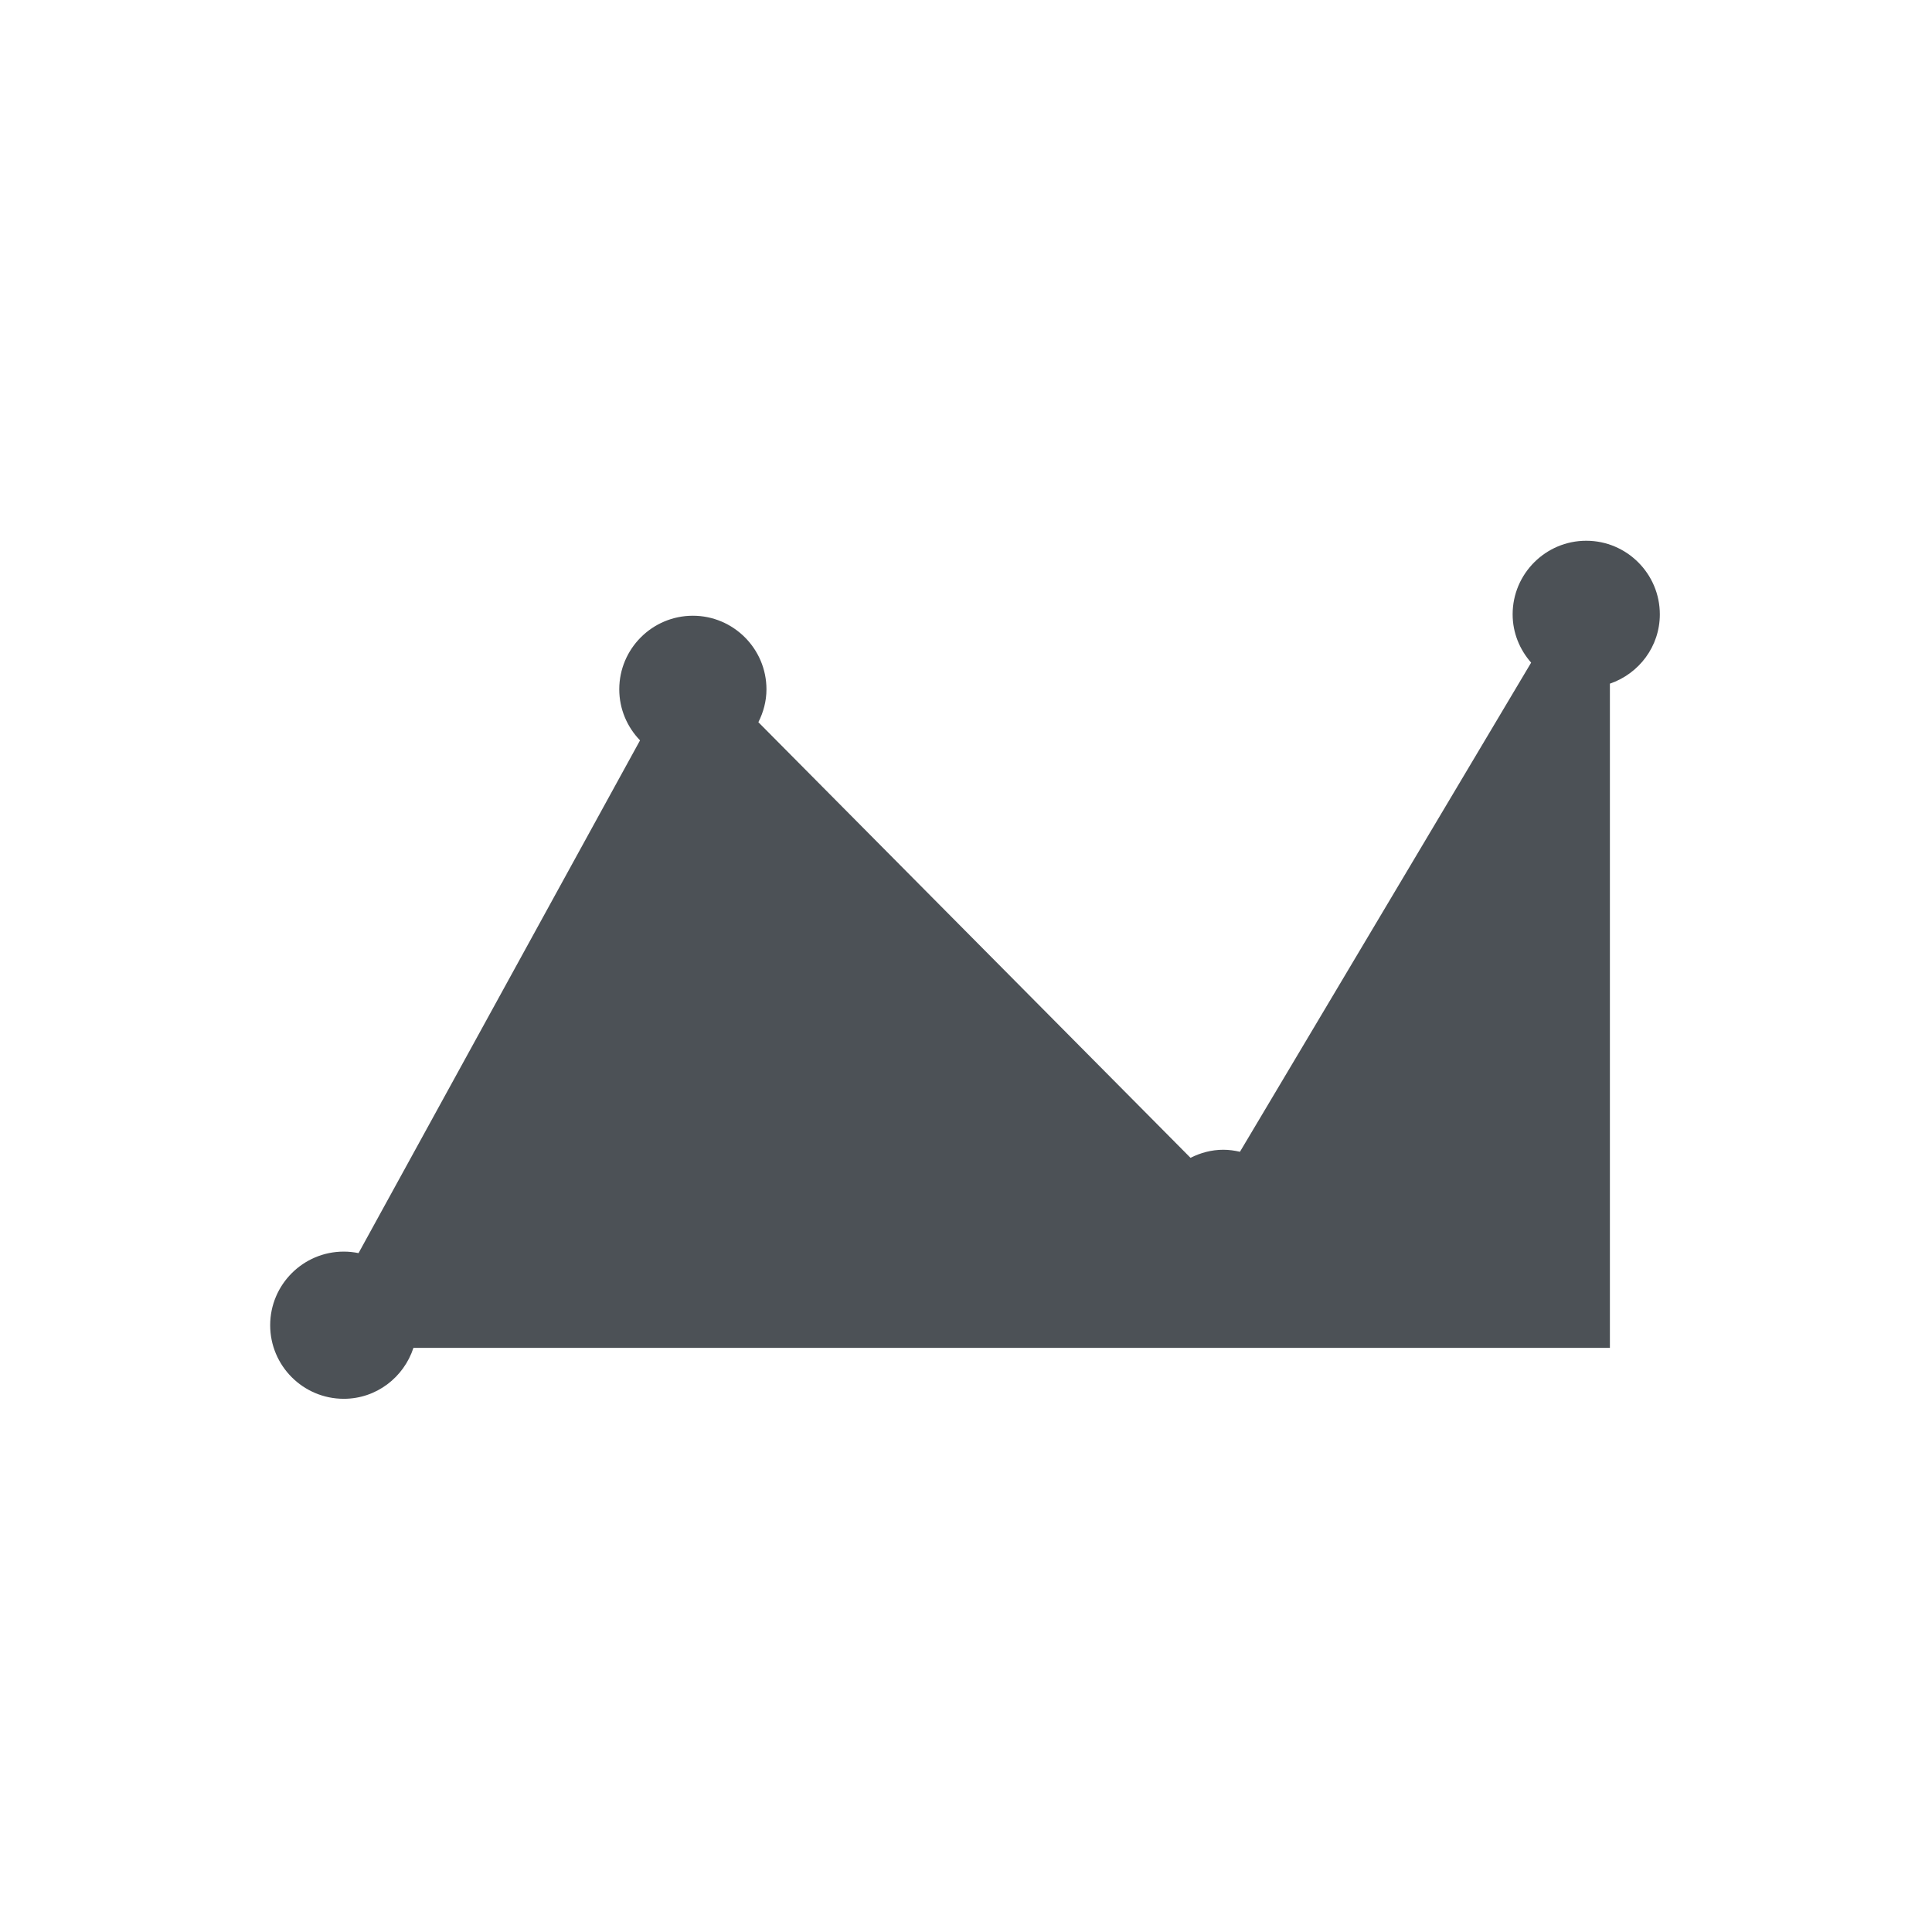
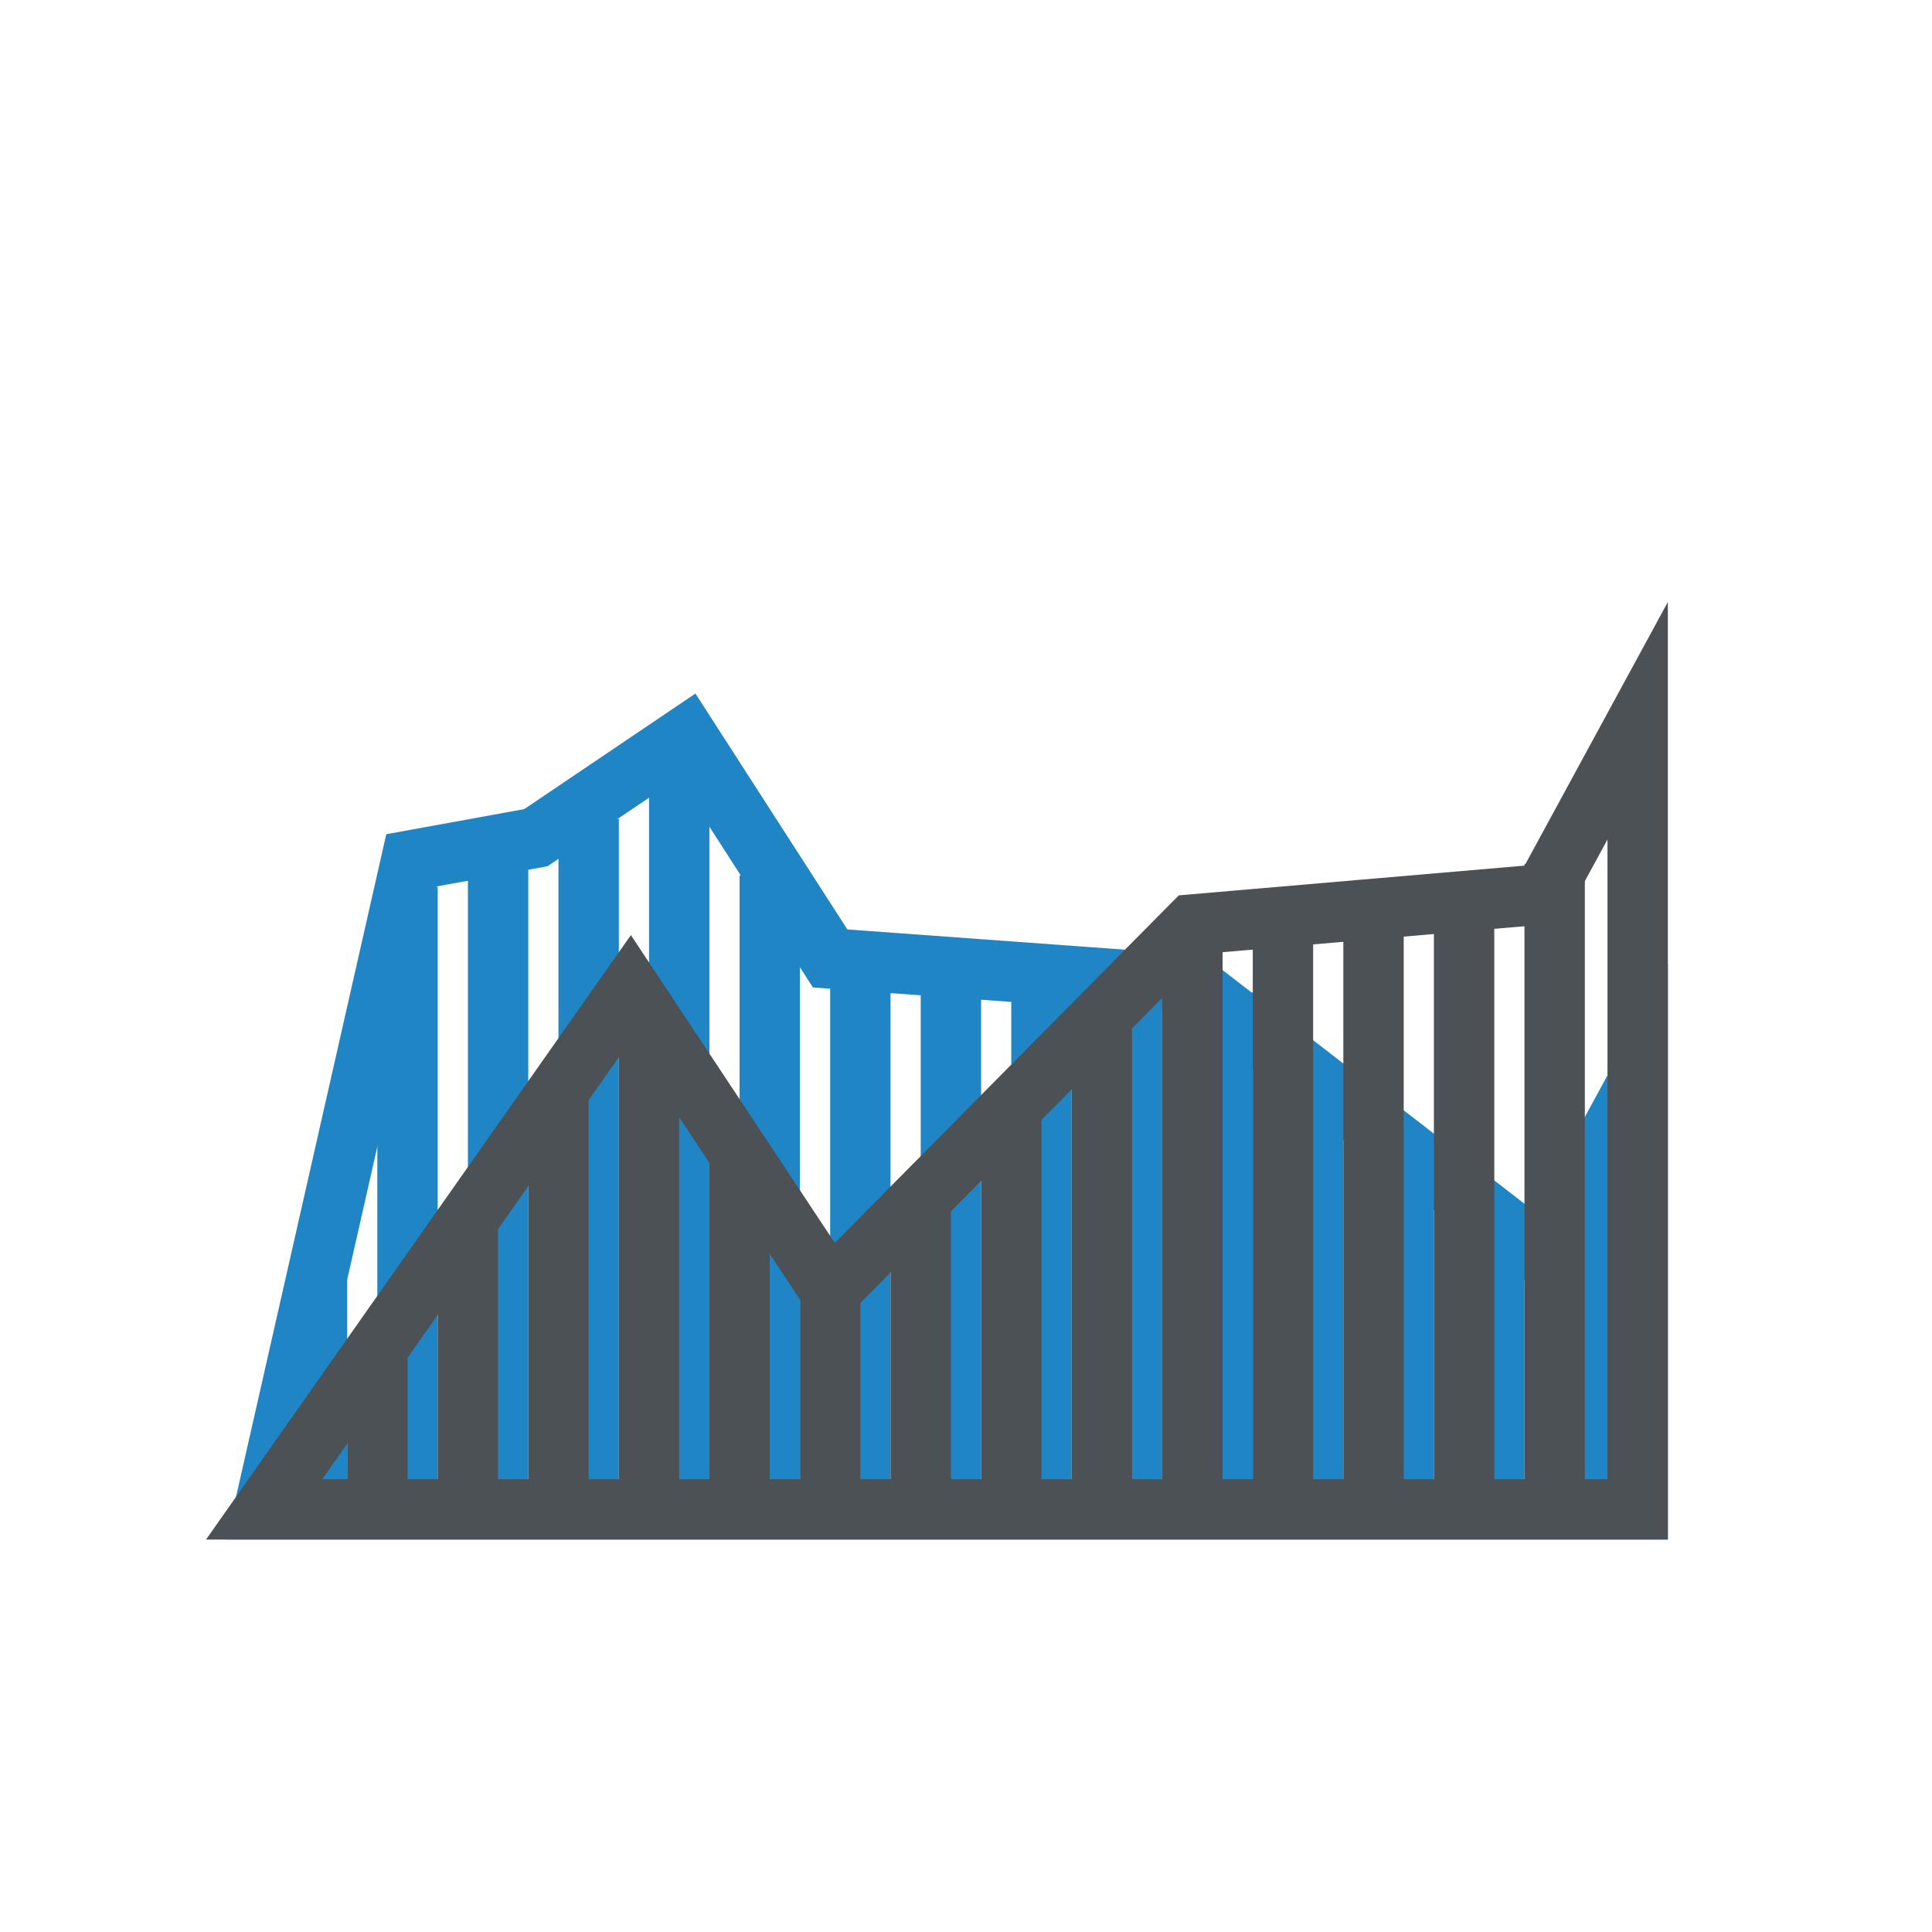
- <svg xmlns="http://www.w3.org/2000/svg" version="1.1" id="Layer_1" x="0px" y="0px" width="64px" height="64px" viewBox="0 0 64 64" enable-background="new 0 0 64 64" xml:space="preserve">
-   <g id="Layer_4">
-     <path fill="#4C5156" d="M54.984,20.351c0-1.344-1.094-2.438-2.438-2.438c-1.344,0-2.438,1.093-2.438,2.438c0,0.615,0.236,1.17,0.613,1.6   l-9.646,16.203c-0.179-0.04-0.361-0.067-0.552-0.067c-0.393,0-0.758,0.103-1.086,0.267l-14.315-14.43   c0.166-0.329,0.268-0.696,0.268-1.089c0-1.344-1.094-2.438-2.438-2.438c-1.344,0-2.438,1.093-2.438,2.438   c0,0.657,0.264,1.252,0.688,1.691l-9.325,16.985c-0.158-0.032-0.321-0.05-0.489-0.05c-1.345,0-2.438,1.094-2.438,2.438   c0,1.346,1.094,2.438,2.438,2.438c1.081,0,1.989-0.712,2.308-1.688H53.33V22.647C54.289,22.319,54.984,21.419,54.984,20.351z" />
+ <svg xmlns="http://www.w3.org/2000/svg" version="1.1" x="0px" y="0px" width="64px" height="64px" viewBox="0 0 64 64" enable-background="new 0 0 64 64" xml:space="preserve">
+   <g id="Layer_2">
+     <polygon fill="none" stroke="#1F85C4" stroke-width="2" stroke-miterlimit="10" points="8.75,50 13.625,28.5 17.75,27.75    22.75,24.375 27.5,31.75 39.5,32.625 51.125,41.625 54.25,35.875 54.25,50  " />
+     <line fill="none" stroke="#1F85C4" stroke-width="2" stroke-miterlimit="10" x1="13.5" y1="50.125" x2="13.5" y2="29.375" />
+     <line fill="none" stroke="#1F85C4" stroke-width="2" stroke-miterlimit="10" x1="10.5" y1="50.125" x2="10.5" y2="42.25" />
+     <line fill="none" stroke="#1F85C4" stroke-width="2" stroke-miterlimit="10" x1="16.5" y1="50.125" x2="16.5" y2="28.75" />
+     <line fill="none" stroke="#1F85C4" stroke-width="2" stroke-miterlimit="10" x1="19.5" y1="50.125" x2="19.5" y2="27.125" />
+     <line fill="none" stroke="#1F85C4" stroke-width="2" stroke-miterlimit="10" x1="22.5" y1="50.125" x2="22.5" y2="25.5" />
+     <line fill="none" stroke="#1F85C4" stroke-width="2" stroke-miterlimit="10" x1="25.5" y1="50.125" x2="25.5" y2="29" />
+     <line fill="none" stroke="#1F85C4" stroke-width="2" stroke-miterlimit="10" x1="28.5" y1="50.125" x2="28.5" y2="31.75" />
+     <line fill="none" stroke="#1F85C4" stroke-width="2" stroke-miterlimit="10" x1="31.5" y1="50.125" x2="31.5" y2="32" />
+     <line fill="none" stroke="#1F85C4" stroke-width="2" stroke-miterlimit="10" x1="34.5" y1="50.125" x2="34.5" y2="31.75" />
+     <line fill="none" stroke="#1F85C4" stroke-width="2" stroke-miterlimit="10" x1="37.5" y1="50.125" x2="37.5" y2="31.75" />
+     <line fill="none" stroke="#1F85C4" stroke-width="2" stroke-miterlimit="10" x1="40.5" y1="50.125" x2="40.5" y2="32.875" />
+     <line fill="none" stroke="#1F85C4" stroke-width="2" stroke-miterlimit="10" x1="43.5" y1="50.125" x2="43.5" y2="36.625" />
+     <line fill="none" stroke="#1F85C4" stroke-width="2" stroke-miterlimit="10" x1="46.5" y1="50.125" x2="46.5" y2="38.375" />
+     <line fill="none" stroke="#1F85C4" stroke-width="2" stroke-miterlimit="10" x1="49.5" y1="50.125" x2="49.5" y2="41.125" />
+     <line fill="none" stroke="#1F85C4" stroke-width="2" stroke-miterlimit="10" x1="52.5" y1="50.125" x2="52.5" y2="38.625" />
+   </g>
+   <g id="Layer_1">
+     <polygon fill="none" stroke="#4C5156" stroke-width="2" stroke-miterlimit="10" points="8.75,50 20.875,32.75 27.5,42.75    39.5,30.625 51.125,29.625 54.25,23.875 54.25,50  " />
+     <line fill="none" stroke="#4C5156" stroke-width="2" stroke-miterlimit="10" x1="12.5" y1="50.125" x2="12.5" y2="44.75" />
+     <line fill="none" stroke="#4C5156" stroke-width="2" stroke-miterlimit="10" x1="15.5" y1="50.125" x2="15.5" y2="40.375" />
+     <line fill="none" stroke="#4C5156" stroke-width="2" stroke-miterlimit="10" x1="18.5" y1="50.125" x2="18.5" y2="36" />
+     <line fill="none" stroke="#4C5156" stroke-width="2" stroke-miterlimit="10" x1="21.5" y1="50.125" x2="21.5" y2="34" />
+     <line fill="none" stroke="#4C5156" stroke-width="2" stroke-miterlimit="10" x1="24.5" y1="50.125" x2="24.5" y2="38.125" />
+     <line fill="none" stroke="#4C5156" stroke-width="2" stroke-miterlimit="10" x1="27.5" y1="50.125" x2="27.5" y2="41.75" />
+     <line fill="none" stroke="#4C5156" stroke-width="2" stroke-miterlimit="10" x1="30.5" y1="50.125" x2="30.5" y2="40" />
+     <line fill="none" stroke="#4C5156" stroke-width="2" stroke-miterlimit="10" x1="33.5" y1="50.125" x2="33.5" y2="36.75" />
+     <line fill="none" stroke="#4C5156" stroke-width="2" stroke-miterlimit="10" x1="36.5" y1="50.125" x2="36.5" y2="33.75" />
+     <line fill="none" stroke="#4C5156" stroke-width="2" stroke-miterlimit="10" x1="39.5" y1="50.125" x2="39.5" y2="30.875" />
+     <line fill="none" stroke="#4C5156" stroke-width="2" stroke-miterlimit="10" x1="42.5" y1="50.125" x2="42.5" y2="30.625" />
+     <line fill="none" stroke="#4C5156" stroke-width="2" stroke-miterlimit="10" x1="45.5" y1="50.125" x2="45.5" y2="30.375" />
+     <line fill="none" stroke="#4C5156" stroke-width="2" stroke-miterlimit="10" x1="48.5" y1="50.125" x2="48.5" y2="30.125" />
+     <line fill="none" stroke="#4C5156" stroke-width="2" stroke-miterlimit="10" x1="51.5" y1="50.125" x2="51.5" y2="28.625" />
  </g>
</svg>
